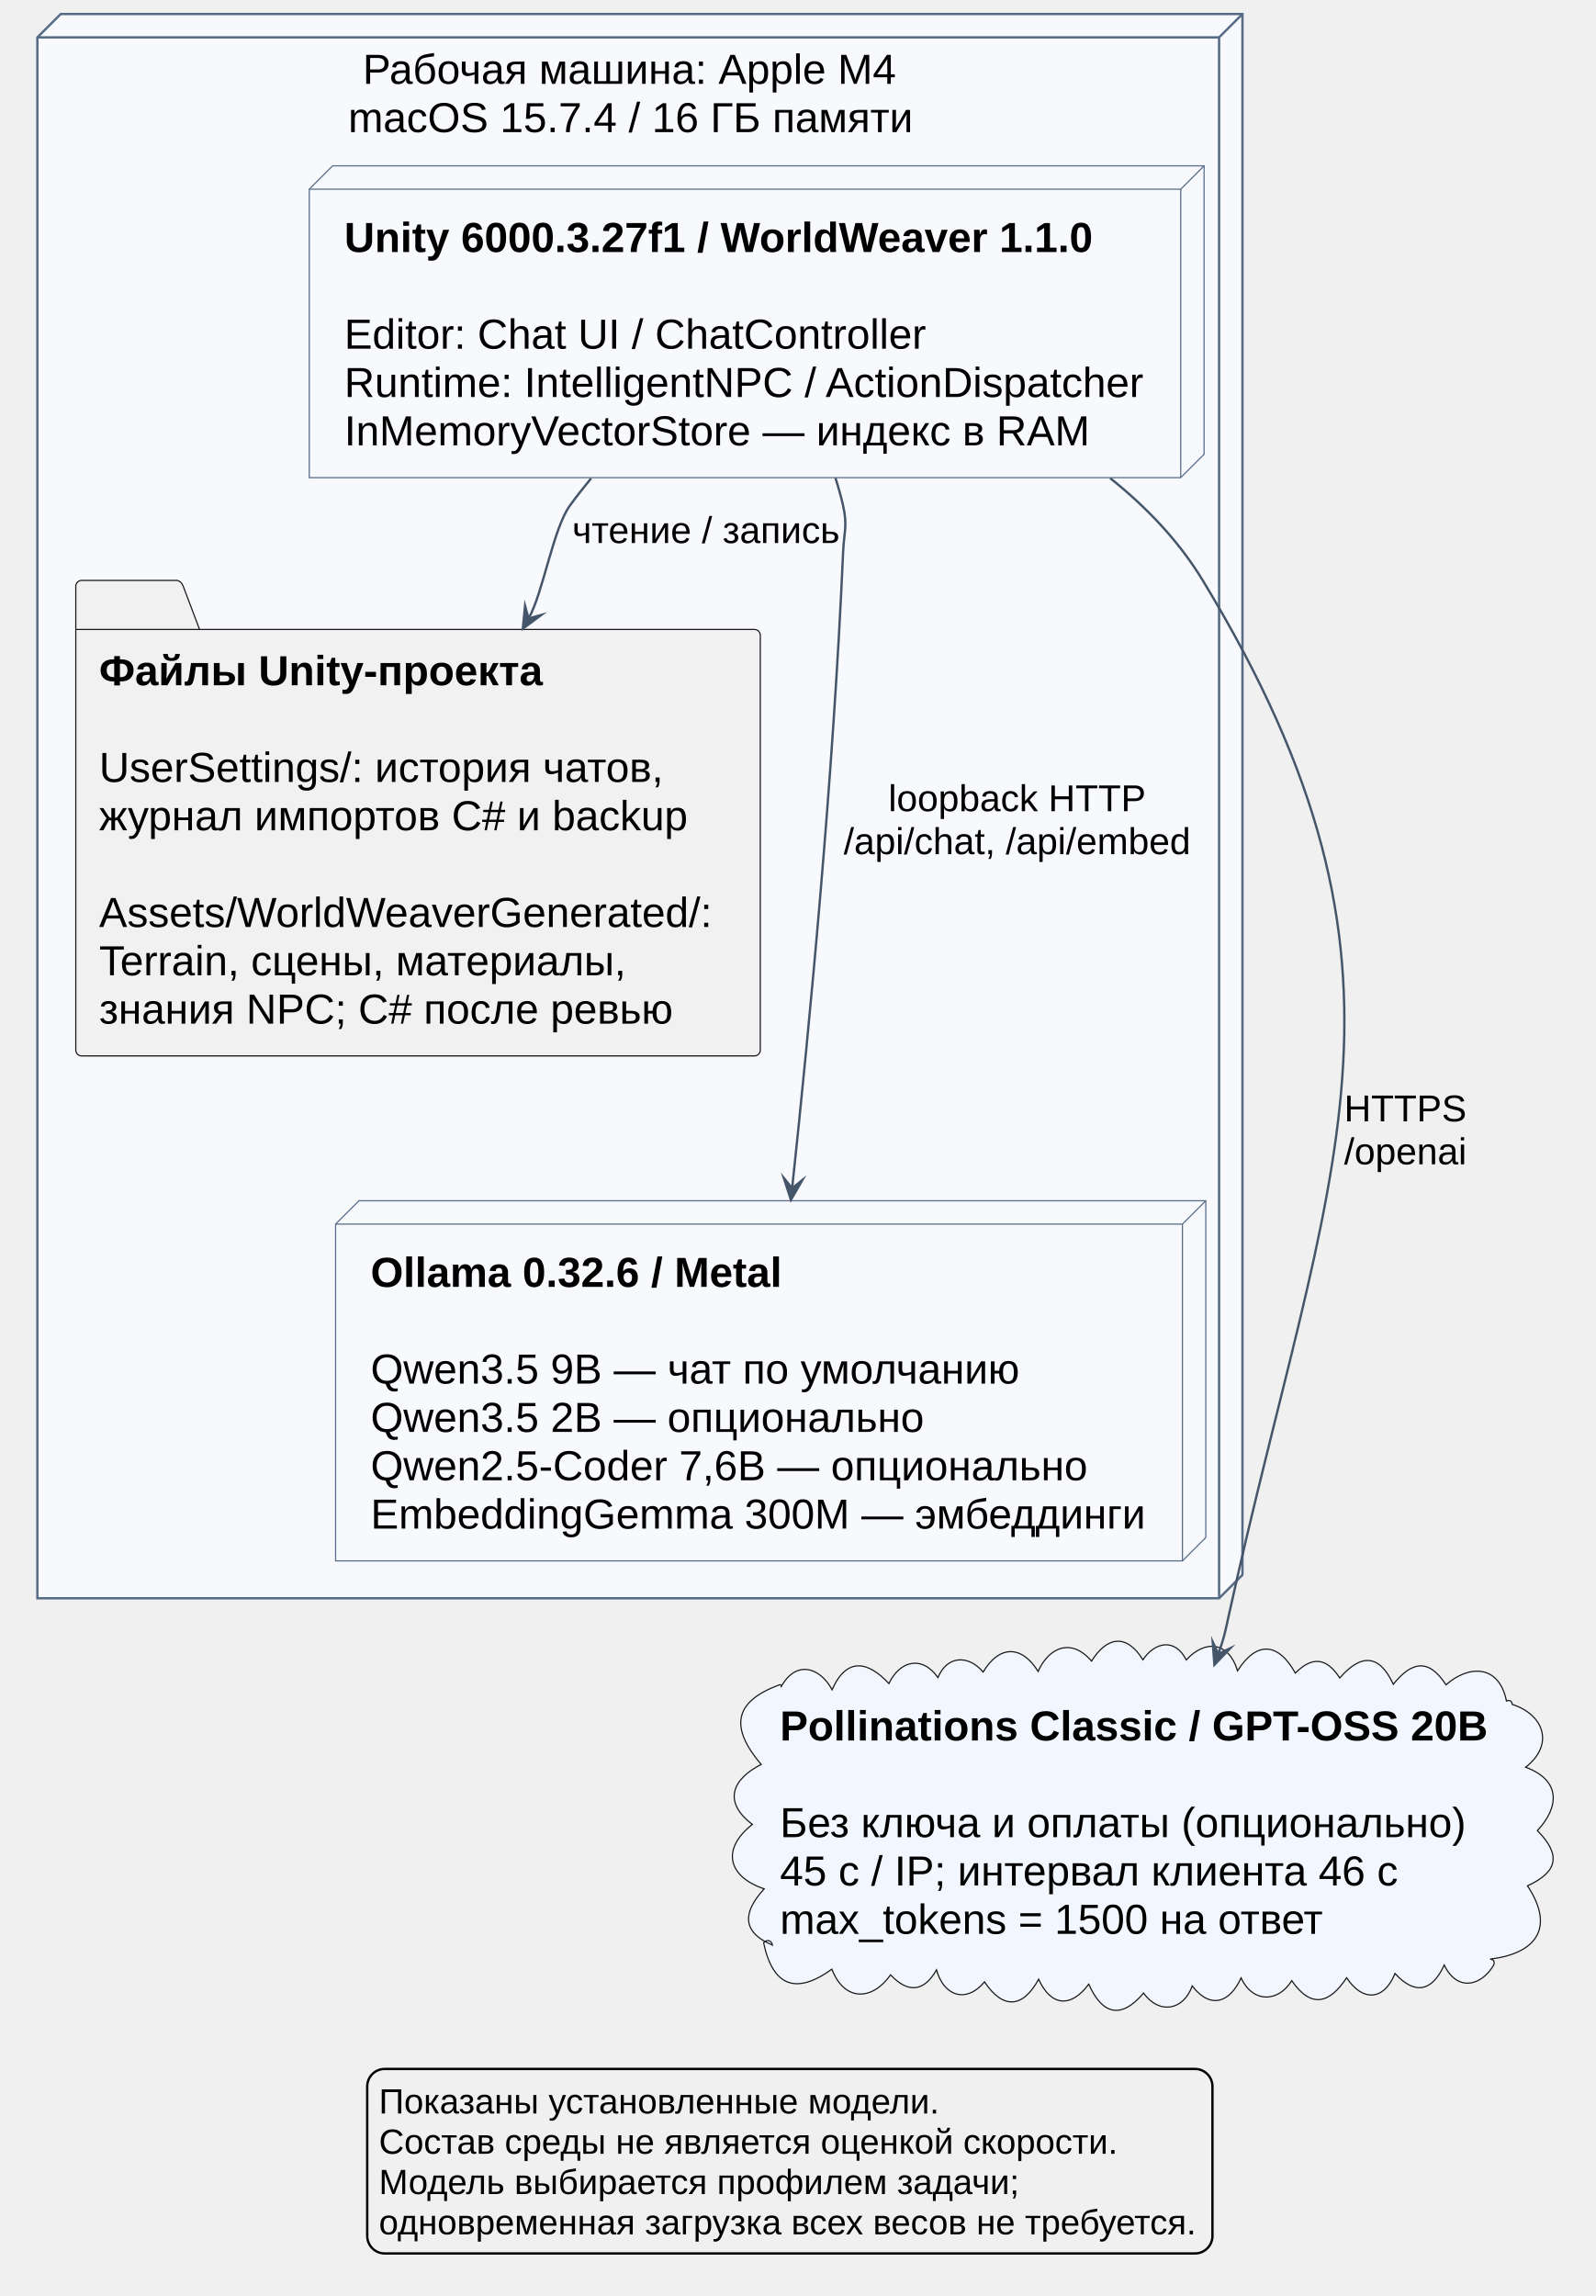
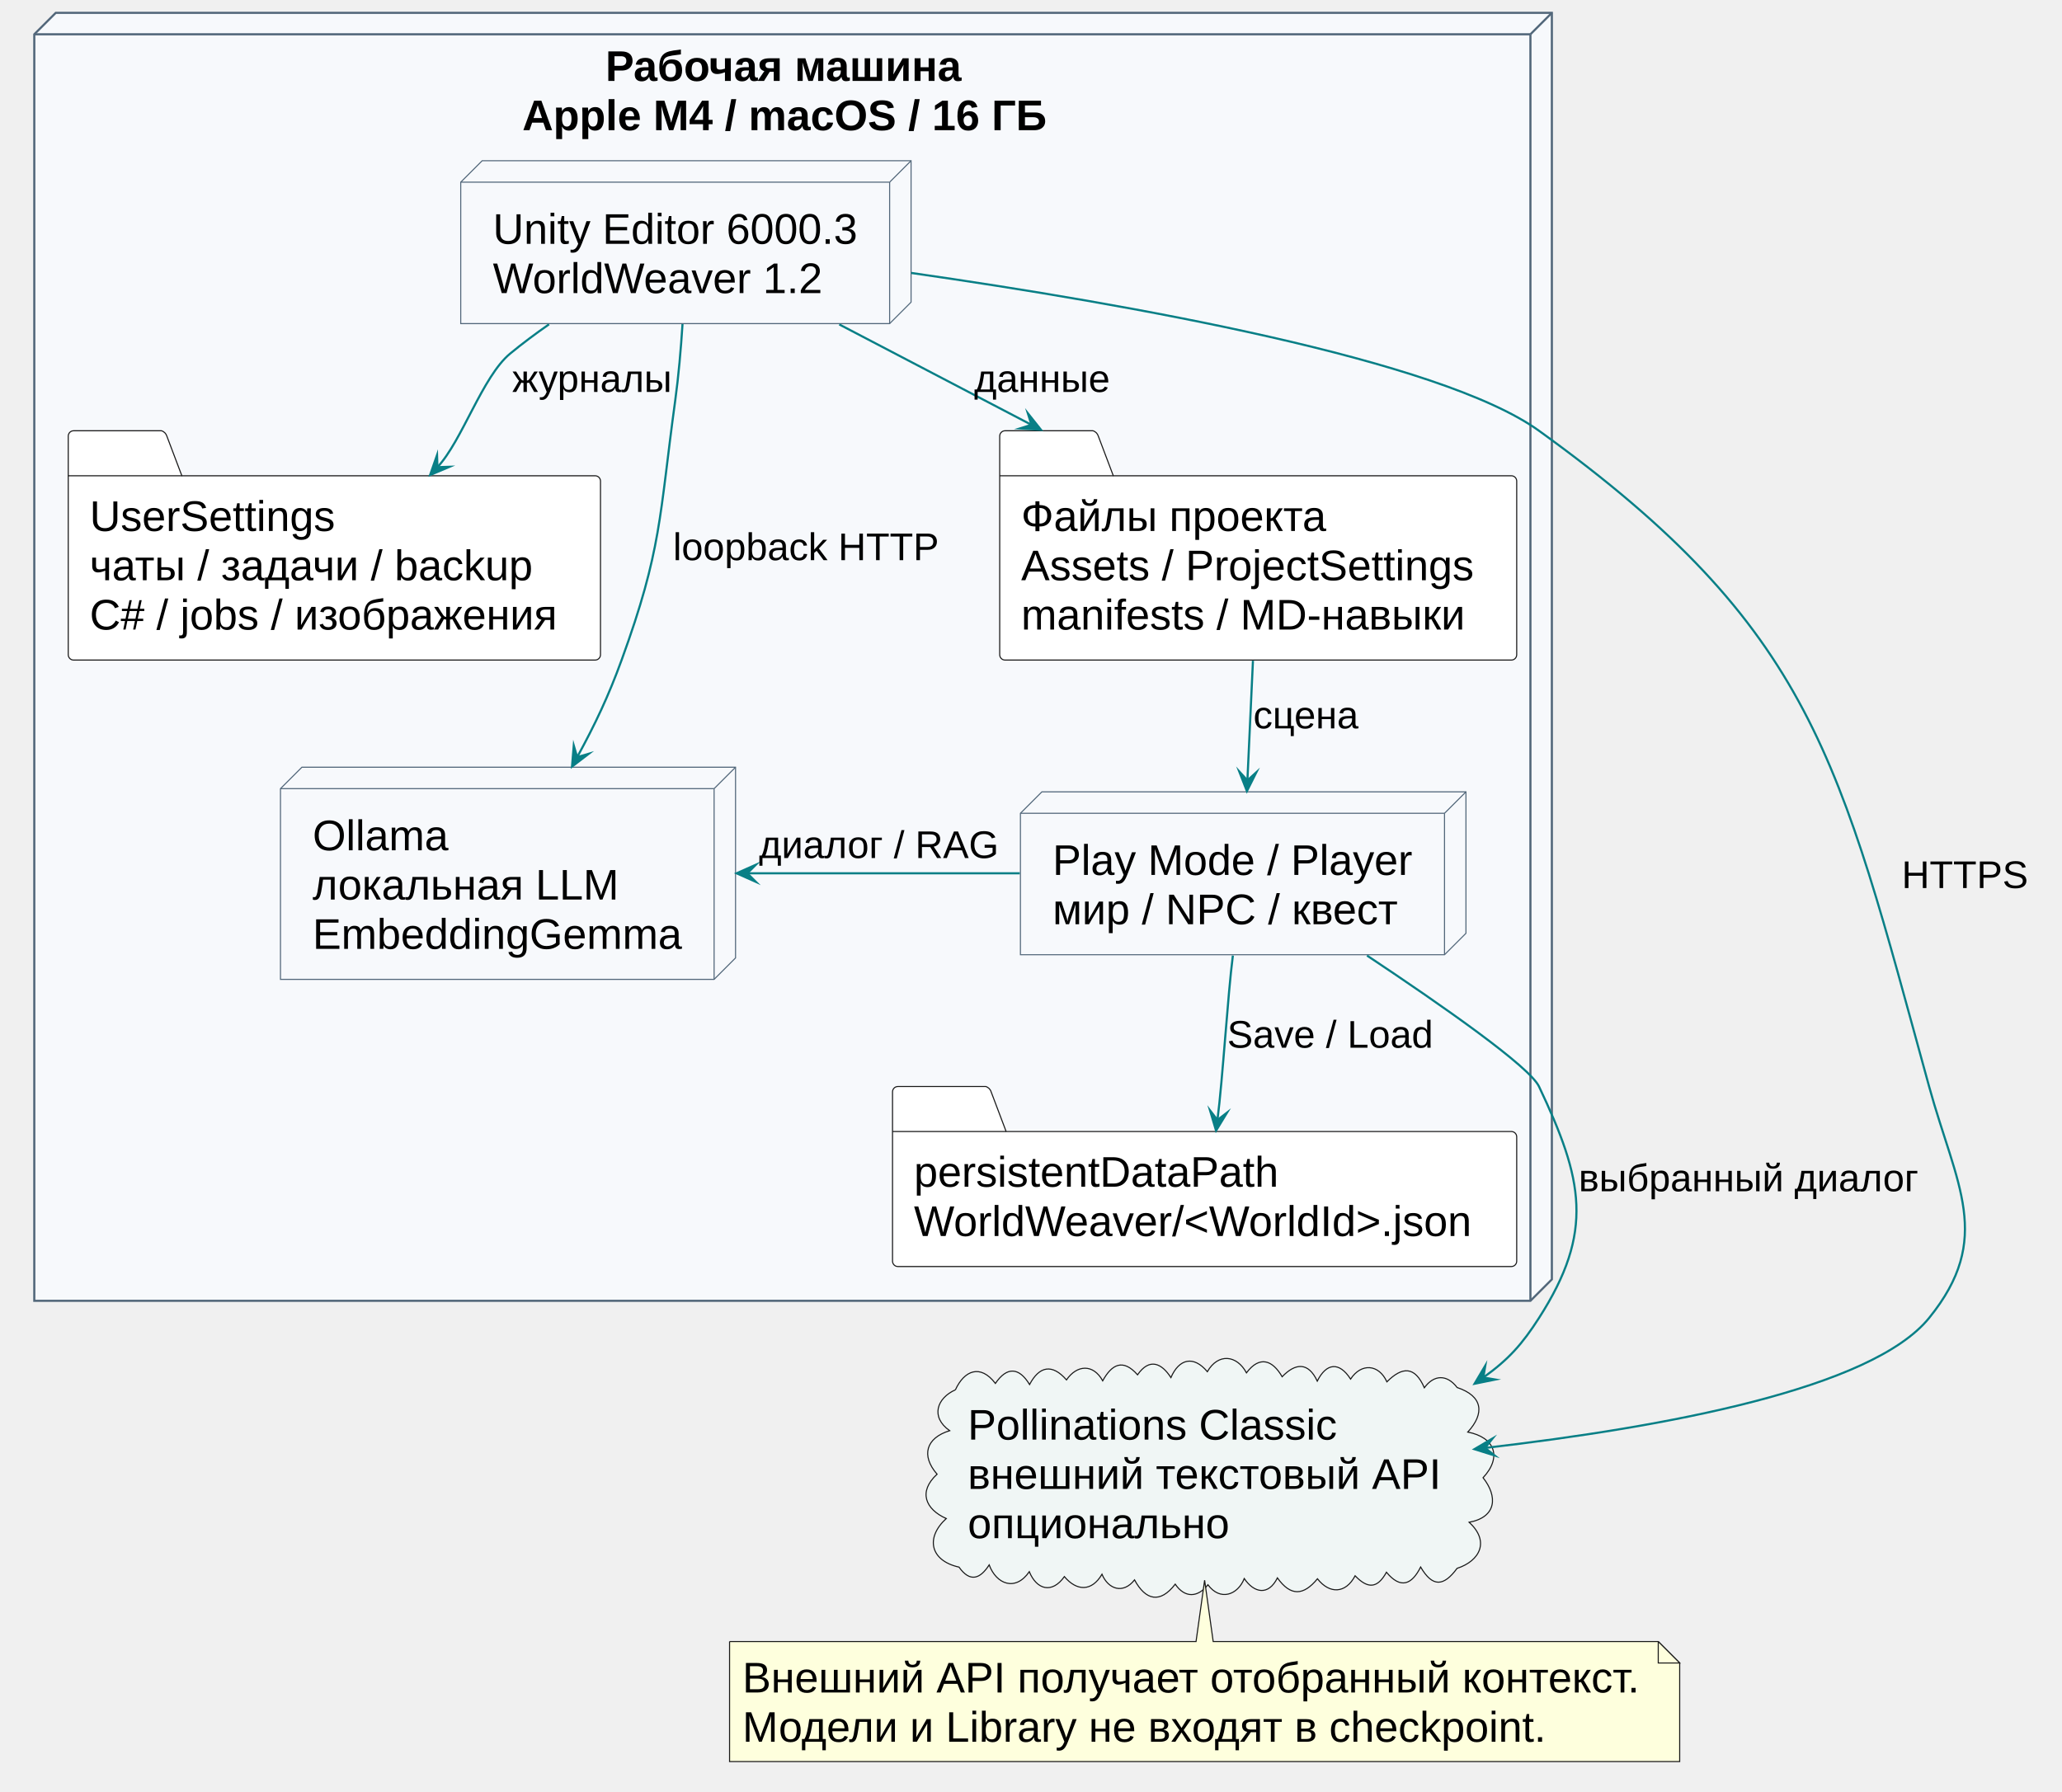
- <svg xmlns="http://www.w3.org/2000/svg" version="1.1" data-diagram-type="DESCRIPTION" style="width:683px;height:983px;background:#FFFFFF;" width="683px" height="983px" viewBox="0 0 683 983" zoomAndPan="magnify" preserveAspectRatio="none" contentStyleType="text/css">
+ <svg xmlns="http://www.w3.org/2000/svg" version="1.1" data-diagram-type="DESCRIPTION" style="width:962px;height:836px;background:#FFFFFF;" width="962px" height="836px" viewBox="0 0 962 836" zoomAndPan="magnify" preserveAspectRatio="none" contentStyleType="text/css">
  <defs />
  <g font-family="sans-serif" lengthAdjust="spacing">
-     <g class="cluster" data-qualified-name="Host" id="ent0001" data-source-line="17">
-       <polygon points="16,16,26,6,532,6,532,674.27,522,684.27,16,684.27,16,16" fill="#F7F9FC" style="stroke:#566B85;stroke-width:1;stroke-linejoin:miter;stroke-miterlimit:10;" />
-       <line x1="522" y1="16" x2="532" y2="6" style="stroke:#566B85;stroke-width:1;" />
-       <line x1="16" y1="16" x2="522" y2="16" style="stroke:#566B85;stroke-width:1;" />
-       <line x1="522" y1="16" x2="522" y2="684.27" style="stroke:#566B85;stroke-width:1;" />
-       <text x="155.325" y="35.884" fill="#000" font-size="18" textLength="229.351" font-family="Arial">Рабочая машина: Apple M4</text>
-       <text x="149.089" y="56.582" fill="#000" font-size="18" textLength="241.822" font-family="Arial">macOS 15.7.4 / 16 ГБ памяти</text>
+     <g class="cluster" data-qualified-name="Host" id="ent0001" data-source-line="13">
+       <polygon points="16,16,26,6,724,6,724,596.98,714,606.98,16,606.98,16,16" fill="#F7F9FC" style="stroke:#52677A;stroke-width:1;stroke-linejoin:miter;stroke-miterlimit:10;" />
+       <line x1="714" y1="16" x2="724" y2="6" style="stroke:#52677A;stroke-width:1;" />
+       <line x1="16" y1="16" x2="714" y2="16" style="stroke:#52677A;stroke-width:1;" />
+       <line x1="714" y1="16" x2="714" y2="606.98" style="stroke:#52677A;stroke-width:1;" />
+       <text x="282.46" y="37.76" fill="#000" font-size="20" textLength="167.08" font-weight="700" font-family="Arial">Рабочая машина</text>
+       <text x="243.661" y="60.758" fill="#000" font-size="20" textLength="244.678" font-weight="700" font-family="Arial">Apple M4 / macOS / 16 ГБ</text>
    </g>
-     <g class="entity" data-qualified-name="Host.Unity" id="ent0002" data-source-line="18">
-       <polygon points="132.42,81,142.42,71,515.571,71,515.571,194.491,505.571,204.491,132.42,204.491,132.42,81" fill="#F7F9FC" style="stroke:#566B85;stroke-width:0.5;stroke-linejoin:miter;stroke-miterlimit:10;" />
-       <line x1="505.571" y1="81" x2="515.571" y2="71" style="stroke:#566B85;stroke-width:0.5;" />
-       <line x1="132.42" y1="81" x2="505.571" y2="81" style="stroke:#566B85;stroke-width:0.5;" />
-       <line x1="505.571" y1="81" x2="505.571" y2="204.491" style="stroke:#566B85;stroke-width:0.5;" />
-       <text x="147.42" y="107.884" fill="#000" font-size="18" textLength="321.144" font-weight="700" font-family="Arial">Unity 6000.3.27f1 / WorldWeaver 1.1.0</text>
-       <text x="147.42" y="128.582" fill="#000" font-size="18" font-family="Arial"> </text>
-       <text x="147.42" y="149.28" fill="#000" font-size="18" textLength="249.1" font-family="Arial">Editor: Chat UI / ChatController</text>
-       <text x="147.42" y="169.979" fill="#000" font-size="18" textLength="343.151" font-family="Arial">Runtime: IntelligentNPC / ActionDispatcher</text>
-       <text x="147.42" y="190.677" fill="#000" font-size="18" textLength="320.01" font-family="Arial">InMemoryVectorStore — индекс в RAM</text>
+     <g class="entity" data-qualified-name="Host.Editor" id="ent0002" data-source-line="14">
+       <polygon points="214.95,85,224.95,75,425.048,75,425.048,140.996,415.048,150.996,214.95,150.996,214.95,85" fill="#F7F9FC" style="stroke:#52677A;stroke-width:0.5;stroke-linejoin:miter;stroke-miterlimit:10;" />
+       <line x1="415.048" y1="85" x2="425.048" y2="75" style="stroke:#52677A;stroke-width:0.5;" />
+       <line x1="214.95" y1="85" x2="415.048" y2="85" style="stroke:#52677A;stroke-width:0.5;" />
+       <line x1="415.048" y1="85" x2="415.048" y2="150.996" style="stroke:#52677A;stroke-width:0.5;" />
+       <text x="229.95" y="113.76" fill="#000" font-size="20" textLength="170.098" font-family="Arial">Unity Editor 6000.3</text>
+       <text x="229.95" y="136.758" fill="#000" font-size="20" textLength="154.492" font-family="Arial">WorldWeaver 1.2</text>
    </g>
-     <g class="entity" data-qualified-name="Host.Files" id="ent0003" data-source-line="19">
-       <path d="M34.95,248.49 L75.95,248.49 A3.75,3.75 0 0 1 78.45,250.99 L85.45,269.49 L323.051,269.49 A2.5,2.5 0 0 1 325.551,271.99 L325.551,449.576 A2.5,2.5 0 0 1 323.051,452.076 L34.95,452.076 A2.5,2.5 0 0 1 32.45,449.576 L32.45,250.99 A2.5,2.5 0 0 1 34.95,248.49" style="stroke:#181818;stroke-width:0.5;" fill="#F1F1F1" />
-       <line x1="32.45" y1="269.49" x2="85.45" y2="269.49" style="stroke:#181818;stroke-width:0.5;" />
-       <text x="42.45" y="293.374" fill="#000" font-size="18" textLength="189.949" font-weight="700" font-family="Arial">Файлы Unity-проекта</text>
-       <text x="42.45" y="314.072" fill="#000" font-size="18" font-family="Arial"> </text>
-       <text x="42.45" y="334.77" fill="#000" font-size="18" textLength="242.376" font-family="Arial">UserSettings/: история чатов,</text>
-       <text x="42.45" y="355.469" fill="#000" font-size="18" textLength="252.633" font-family="Arial">журнал импортов C# и backup</text>
-       <text x="42.45" y="376.167" fill="#000" font-size="18" font-family="Arial"> </text>
-       <text x="42.45" y="396.865" fill="#000" font-size="18" textLength="263.101" font-family="Arial">Assets/WorldWeaverGenerated/:</text>
-       <text x="42.45" y="417.563" fill="#000" font-size="18" textLength="228.375" font-family="Arial">Terrain, сцены, материалы,</text>
-       <text x="42.45" y="438.261" fill="#000" font-size="18" textLength="245.698" font-family="Arial">знания NPC; C# после ревью</text>
+     <g class="entity" data-qualified-name="Host.State" id="ent0003" data-source-line="15">
+       <path d="M34.34,201 L75.34,201 A3.75,3.75 0 0 1 77.84,203.5 L84.84,222 L277.651,222 A2.5,2.5 0 0 1 280.151,224.5 L280.151,305.494 A2.5,2.5 0 0 1 277.651,307.994 L34.34,307.994 A2.5,2.5 0 0 1 31.84,305.494 L31.84,203.5 A2.5,2.5 0 0 1 34.34,201" style="stroke:#181818;stroke-width:0.5;" fill="#FFF" />
+       <line x1="31.84" y1="222" x2="84.84" y2="222" style="stroke:#181818;stroke-width:0.5;" />
+       <text x="41.84" y="247.76" fill="#000" font-size="20" textLength="114.492" font-family="Arial">UserSettings</text>
+       <text x="41.84" y="270.758" fill="#000" font-size="20" textLength="207.588" font-family="Arial">чаты / задачи / backup</text>
+       <text x="41.84" y="293.756" fill="#000" font-size="20" textLength="218.311" font-family="Arial">C# / jobs / изображения</text>
    </g>
-     <g class="entity" data-qualified-name="Host.Ollama" id="ent0004" data-source-line="20">
-       <polygon points="143.7,524.08,153.7,514.08,516.304,514.08,516.304,658.269,506.304,668.269,143.7,668.269,143.7,524.08" fill="#F7F9FC" style="stroke:#566B85;stroke-width:0.5;stroke-linejoin:miter;stroke-miterlimit:10;" />
-       <line x1="506.304" y1="524.08" x2="516.304" y2="514.08" style="stroke:#566B85;stroke-width:0.5;" />
-       <line x1="143.7" y1="524.08" x2="506.304" y2="524.08" style="stroke:#566B85;stroke-width:0.5;" />
-       <line x1="506.304" y1="524.08" x2="506.304" y2="668.269" style="stroke:#566B85;stroke-width:0.5;" />
-       <text x="158.7" y="550.964" fill="#000" font-size="18" textLength="176.089" font-weight="700" font-family="Arial">Ollama 0.32.6 / Metal</text>
-       <text x="158.7" y="571.662" fill="#000" font-size="18" font-family="Arial"> </text>
-       <text x="158.7" y="592.36" fill="#000" font-size="18" textLength="279.229" font-family="Arial">Qwen3.5 9B — чат по умолчанию</text>
-       <text x="158.7" y="613.059" fill="#000" font-size="18" textLength="236.979" font-family="Arial">Qwen3.5 2B — опционально</text>
-       <text x="158.7" y="633.757" fill="#000" font-size="18" textLength="307.011" font-family="Arial">Qwen2.5-Coder 7,6B — опционально</text>
-       <text x="158.7" y="654.455" fill="#000" font-size="18" textLength="332.604" font-family="Arial">EmbeddingGemma 300M — эмбеддинги</text>
+     <g class="entity" data-qualified-name="Host.Project" id="ent0004" data-source-line="16">
+       <path d="M468.9,201 L509.9,201 A3.75,3.75 0 0 1 512.4,203.5 L519.4,222 L705.101,222 A2.5,2.5 0 0 1 707.601,224.5 L707.601,305.494 A2.5,2.5 0 0 1 705.101,307.994 L468.9,307.994 A2.5,2.5 0 0 1 466.4,305.494 L466.4,203.5 A2.5,2.5 0 0 1 468.9,201" style="stroke:#181818;stroke-width:0.5;" fill="#FFF" />
+       <line x1="466.4" y1="222" x2="519.4" y2="222" style="stroke:#181818;stroke-width:0.5;" />
+       <text x="476.4" y="247.76" fill="#000" font-size="20" textLength="142.334" font-family="Arial">Файлы проекта</text>
+       <text x="476.4" y="270.758" fill="#000" font-size="20" textLength="211.201" font-family="Arial">Assets / ProjectSettings</text>
+       <text x="476.4" y="293.756" fill="#000" font-size="20" textLength="207.109" font-family="Arial">manifests / MD-навыки</text>
    </g>
-     <g class="entity" data-qualified-name="Classic" id="ent0008" data-source-line="26">
-       <path d="M334.355,722.367 C340.677,710.6 351.011,713.634 356.283,723.435 C362.587,709.213 371.742,711.285 380.626,720.787 C385.185,711.154 394.655,708.432 401.607,718.199 C405.644,708.543 414.877,708.554 420.955,715.873 C427.783,704.383 437.409,704.157 444.497,715.605 C449.121,705.213 458.806,701.095 467.385,711.186 C473.876,700.737 482.315,699.189 489.38,710.609 C494.361,703.147 503.017,701.014 507.938,710.674 C516.195,701.708 526.15,702.975 529.901,715.318 C538.177,702.336 547.407,703.268 554.636,716.312 C561.965,708.949 568.085,709.76 573.657,718.4 C582.538,708.184 590.47,707.83 596.586,721.1 C604.349,711.466 611.624,709.683 619.159,721.341 C628.847,712.732 641.875,712.529 645.044,728.27 C646.516,727.73 647.28,728.227 647.555,729.737 C660.945,733.996 665.767,746.857 653.25,756.606 C668.386,762.198 667.761,773.597 658.275,783.748 C668.396,793.978 667.273,801.335 654.046,807.388 C666.141,825.716 657.354,836.452 638.044,838.761 C639.628,838.974 640.077,839.808 639.58,841.287 C634.196,850.55 623.792,852.702 618.403,841.291 C613.261,852.469 606.024,854.407 597.323,844.922 C592.537,856.734 583.346,856.999 576.61,846.752 C569.404,857.665 561.527,860.222 553.104,847.988 C547.111,857.601 536.304,857.429 531.401,846.818 C526.768,857.096 518.521,860.633 510.487,850.262 C506.71,860.814 496.327,862.568 489.649,853.313 C479.946,864.787 471.919,862.406 466.18,849.498 C458.673,859.648 450.058,859.181 444.726,847.374 C437.944,859.821 429.526,860.399 421.543,848.518 C413.442,858.149 403.972,854.253 400.998,843.381 C395.542,852.984 388.657,853.323 381.321,845.504 C373.487,856.639 361.605,857.057 356.194,843.078 C340.756,854.236 330.883,850.348 326.96,831.761 C328.435,830.174 330.282,830.624 330.762,832.773 C316.743,826.884 318.701,817.902 327.213,808.692 C311.642,803.435 308.723,791.663 322.154,781.09 C309.198,771.272 313.802,761.566 325.923,755.433 C312.981,740.128 313.42,728.698 333.96,721.27 C334.662,721.399 334.688,721.866 334.355,722.367" style="stroke:#181818;stroke-width:0.5;" fill="#F2F7FF" />
-       <text x="333.96" y="745.154" fill="#000" font-size="18" textLength="304.084" font-weight="700" font-family="Arial">Pollinations Classic / GPT-OSS 20B</text>
-       <text x="333.96" y="765.852" fill="#000" font-size="18" font-family="Arial"> </text>
-       <text x="333.96" y="786.55" fill="#000" font-size="18" textLength="294.759" font-family="Arial">Без ключа и оплаты (опционально)</text>
-       <text x="333.96" y="807.249" fill="#000" font-size="18" textLength="265.034" font-family="Arial">45 с / IP; интервал клиента 46 с</text>
-       <text x="333.96" y="827.947" fill="#000" font-size="18" textLength="233.631" font-family="Arial">max_tokens = 1500 на ответ</text>
+     <g class="entity" data-qualified-name="Host.Ollama" id="ent0005" data-source-line="17">
+       <polygon points="130.85,367.99,140.85,357.99,343.155,357.99,343.155,446.984,333.155,456.984,130.85,456.984,130.85,367.99" fill="#F7F9FC" style="stroke:#52677A;stroke-width:0.5;stroke-linejoin:miter;stroke-miterlimit:10;" />
+       <line x1="333.155" y1="367.99" x2="343.155" y2="357.99" style="stroke:#52677A;stroke-width:0.5;" />
+       <line x1="130.85" y1="367.99" x2="333.155" y2="367.99" style="stroke:#52677A;stroke-width:0.5;" />
+       <line x1="333.155" y1="367.99" x2="333.155" y2="456.984" style="stroke:#52677A;stroke-width:0.5;" />
+       <text x="145.85" y="396.75" fill="#000" font-size="20" textLength="63.35" font-family="Arial">Ollama</text>
+       <text x="145.85" y="419.748" fill="#000" font-size="20" textLength="142.217" font-family="Arial">локальная LLM</text>
+       <text x="145.85" y="442.746" fill="#000" font-size="20" textLength="172.305" font-family="Arial">EmbeddingGemma</text>
    </g>
-     <g class="link" data-entity-1="ent0002" data-entity-2="ent0003" id="lnk5" data-source-line="21" data-link-type="dependency">
-       <path d="M253.08,204.84 C249.89,208.68 246.84,212.57 244,216.49 C236.84,226.36 232.562,253.788 226.332,264.798" style="stroke:#45556A;stroke-width:1;" fill="none" id="Unity-to-Files" />
-       <polygon points="223.87,269.15,231.784,263.287,226.332,264.798,224.821,259.347,223.87,269.15" fill="#45556A" style="stroke:#45556A;stroke-width:1;stroke-linejoin:miter;stroke-miterlimit:10;" />
-       <text x="245" y="232.498" fill="#000" font-size="16" textLength="114.742" font-family="Arial">чтение / запись</text>
+     <g class="entity" data-qualified-name="Host.Game" id="ent0006" data-source-line="18">
+       <polygon points="476.07,379.49,486.07,369.49,683.922,369.49,683.922,435.486,673.922,445.486,476.07,445.486,476.07,379.49" fill="#F7F9FC" style="stroke:#52677A;stroke-width:0.5;stroke-linejoin:miter;stroke-miterlimit:10;" />
+       <line x1="673.922" y1="379.49" x2="683.922" y2="369.49" style="stroke:#52677A;stroke-width:0.5;" />
+       <line x1="476.07" y1="379.49" x2="673.922" y2="379.49" style="stroke:#52677A;stroke-width:0.5;" />
+       <line x1="673.922" y1="379.49" x2="673.922" y2="445.486" style="stroke:#52677A;stroke-width:0.5;" />
+       <text x="491.07" y="408.25" fill="#000" font-size="20" textLength="167.852" font-family="Arial">Play Mode / Player</text>
+       <text x="491.07" y="431.248" fill="#000" font-size="20" textLength="161.27" font-family="Arial">мир / NPC / квест</text>
    </g>
-     <g class="link" data-entity-1="ent0002" data-entity-2="ent0004" id="lnk6" data-source-line="22" data-link-type="dependency">
-       <path d="M357.72,204.63 C359,208.59 360.11,212.56 361,216.49 C362.96,225.16 361.39,227.61 361,236.49 C356.81,332.25 346.8,437.198 339.18,508.748" style="stroke:#45556A;stroke-width:1;" fill="none" id="Unity-to-Ollama" />
-       <polygon points="338.65,513.72,343.581,505.194,339.18,508.748,335.626,504.347,338.65,513.72" fill="#45556A" style="stroke:#45556A;stroke-width:1;stroke-linejoin:miter;stroke-miterlimit:10;" />
-       <text x="380.387" y="347.298" fill="#000" font-size="16" textLength="110.266" font-family="Arial">loopback HTTP</text>
-       <text x="361.25" y="365.696" fill="#000" font-size="16" textLength="148.539" font-family="Arial">/api/chat, /api/embed</text>
+     <g class="entity" data-qualified-name="Host.Save" id="ent0007" data-source-line="19">
+       <path d="M418.9,506.98 L459.9,506.98 A3.75,3.75 0 0 1 462.4,509.48 L469.4,527.98 L705.101,527.98 A2.5,2.5 0 0 1 707.601,530.48 L707.601,588.476 A2.5,2.5 0 0 1 705.101,590.976 L418.9,590.976 A2.5,2.5 0 0 1 416.4,588.476 L416.4,509.48 A2.5,2.5 0 0 1 418.9,506.98" style="stroke:#181818;stroke-width:0.5;" fill="#FFF" />
+       <line x1="416.4" y1="527.98" x2="469.4" y2="527.98" style="stroke:#181818;stroke-width:0.5;" />
+       <text x="426.4" y="553.74" fill="#000" font-size="20" textLength="170.098" font-family="Arial">persistentDataPath</text>
+       <text x="426.4" y="576.738" fill="#000" font-size="20" textLength="261.201" font-family="Arial">WorldWeaver/&lt;WorldId&gt;.json</text>
    </g>
-     <g class="link" data-entity-1="ent0002" data-entity-2="ent0008" id="lnk9" data-source-line="27" data-link-type="dependency">
-       <path d="M475.36,204.72 C490.95,217.15 504.78,231.65 515,248.49 C617.34,417.17 568.29,499.56 526,692.27 C524.51,699.07 524.121,701.275 521.681,708.065" style="stroke:#45556A;stroke-width:1;" fill="none" id="Unity-to-Classic" />
-       <polygon points="519.99,712.77,526.798,705.653,521.681,708.065,519.269,702.948,519.99,712.77" fill="#45556A" style="stroke:#45556A;stroke-width:1;stroke-linejoin:miter;stroke-miterlimit:10;" />
-       <text x="575.523" y="480.088" fill="#000" font-size="16" textLength="52.445" font-family="Arial">HTTPS</text>
-       <text x="575.5" y="498.486" fill="#000" font-size="16" textLength="52.492" font-family="Arial">/openai</text>
+     <g class="entity" data-qualified-name="Cloud" id="ent0018" data-source-line="30">
+       <path d="M445.735,648.505 C449.835,639.508 457.377,636.319 464.387,645.523 C469.797,637.58 475.435,637.961 480.33,646.036 C484.921,637.359 490.921,636.268 497.556,643.873 C502.397,636.831 509.995,636.244 514.455,644.3 C518.63,636.68 523.875,633.729 530.702,641.502 C536.266,633.485 541.932,636.05 546.271,642.795 C550.08,634.032 556.795,632.321 563.273,640.042 C568.289,631.298 577.008,632.187 581.519,640.579 C587.714,632.364 593.719,634.698 598.17,642.403 C604.315,636.007 610.326,635.392 614.555,644.437 C618.83,635.904 624.809,635.285 630.098,643.496 C635.077,635.924 643.254,636.475 647.036,644.773 C654.228,637.619 660.058,637.37 664.509,647.538 C669.098,641.278 675.132,641.318 679.807,647.431 C691.783,651.41 692.792,659.468 684.777,668.225 C697.372,670.676 700.887,679.851 691.904,689.523 C698.728,698.15 698.384,707.883 685.404,710.321 C695.112,719.147 690.491,728.329 679.782,731.816 C673.524,740.297 668.376,740.757 662.775,731.197 C658.639,739.475 653.437,741.572 646.829,733.628 C642.539,741.398 638.072,741.349 632.213,735.287 C627.798,743.655 620.288,743.871 614.64,736.68 C608.106,744.635 602.134,744.923 595.963,736.272 C591.716,744.773 585.048,743.283 580.497,736.581 C577.426,744.287 569.239,747.2 563.536,739.474 C558.815,745.495 552.78,745.761 548.291,739.193 C541.182,748.421 534.443,746.708 529.305,737.196 C524.001,743.968 517.033,741.576 514.119,734.563 C509.324,742.756 502.309,742.489 496.573,735.662 C490.814,743.789 483.652,741.795 480.208,733.373 C473.742,742.757 464.838,739.229 461.487,730.205 C457.312,736.7 452.593,738.532 447.411,731.232 C434.079,728.279 431.568,717.619 441.463,708.57 C431.768,704.251 428.255,696.052 437.183,687.88 C429.582,679.12 432.063,670.97 443.044,667.573 C434.014,661.191 437.062,652.388 445.735,648.505" style="stroke:#181818;stroke-width:0.5;" fill="#F0F6F5" />
+       <text x="451.47" y="671.74" fill="#000" font-size="20" textLength="172.295" font-family="Arial">Pollinations Classic</text>
+       <text x="451.47" y="694.738" fill="#000" font-size="20" textLength="221.064" font-family="Arial">внешний текстовый API</text>
+       <text x="451.47" y="717.736" fill="#000" font-size="20" textLength="122.129" font-family="Arial">опционально</text>
    </g>
-     <g class="legend" data-source-line="30">
-       <rect x="157.237" y="885.787" width="361.921" height="78.994" fill="none" style="stroke:#000;stroke-width:1;" rx="7.5" ry="7.5" />
-       <text x="162.237" y="904.856" fill="#000" font-size="15" textLength="241.289" font-family="Arial">Показаны установленные модели.</text>
-       <text x="162.237" y="922.105" fill="#000" font-size="15" textLength="317.688" font-family="Arial">Состав среды не является оценкой скорости.</text>
-       <text x="162.237" y="939.354" fill="#000" font-size="15" textLength="275.852" font-family="Arial">Модель выбирается профилем задачи;</text>
-       <text x="162.237" y="956.602" fill="#000" font-size="15" textLength="351.921" font-family="Arial">одновременная загрузка всех весов не требуется.</text>
+     <g class="entity" data-qualified-name="GMN22" id="ent0023" data-source-line="35">
+       <path d="M340.37,765.97 L340.37,821.966 A0,0 0 0 0 340.37,821.966 L783.636,821.966 A0,0 0 0 0 783.636,821.966 L783.636,775.97 L773.636,765.97 L566,765.97 L562,737.36 L558,765.97 L340.37,765.97 A0,0 0 0 0 340.37,765.97" style="stroke:#181818;stroke-width:0.5;" fill="#FEFFDD" />
+       <path d="M773.636,765.97 L773.636,775.97 L783.636,775.97 L773.636,765.97" style="stroke:#181818;stroke-width:0.5;" fill="#FEFFDD" />
+       <text x="346.37" y="789.73" fill="#000" font-size="20" textLength="422.266" font-family="Arial">Внешний API получает отобранный контекст.</text>
+       <text x="346.37" y="812.728" fill="#000" font-size="20" textLength="376.436" font-family="Arial">Модели и Library не входят в checkpoint.</text>
+     </g>
+     <g class="link" data-entity-1="ent0002" data-entity-2="ent0003" id="lnk8" data-source-line="20" data-link-type="dependency">
+       <path d="M256.14,151.33 C249.85,155.71 243.69,160.3 238,165 C225.08,175.66 215.638,205.651 204.078,217.991" style="stroke:#087F86;stroke-width:1;" fill="none" id="Editor-to-State" />
+       <polygon points="200.66,221.64,209.732,217.807,204.078,217.991,203.894,212.337,200.66,221.64" fill="#087F86" style="stroke:#087F86;stroke-width:1;stroke-linejoin:miter;stroke-miterlimit:10;" />
+       <text x="239" y="182.884" fill="#000" font-size="18" textLength="74.443" font-family="Arial">журналы</text>
+     </g>
+     <g class="link" data-entity-1="ent0002" data-entity-2="ent0004" id="lnk9" data-source-line="21" data-link-type="dependency">
+       <path d="M391.55,151.38 C420.44,166.47 449.858,181.845 481.208,198.225" style="stroke:#087F86;stroke-width:1;" fill="none" id="Editor-to-Project" />
+       <polygon points="485.64,200.54,479.516,192.827,481.208,198.225,475.811,199.917,485.64,200.54" fill="#087F86" style="stroke:#087F86;stroke-width:1;stroke-linejoin:miter;stroke-miterlimit:10;" />
+       <text x="454.5" y="182.884" fill="#000" font-size="18" textLength="63.343" font-family="Arial">данные</text>
+     </g>
+     <g class="link" data-entity-1="ent0004" data-entity-2="ent0006" id="lnk12" data-source-line="24" data-link-type="dependency">
+       <path d="M584.55,308.3 C583.62,328.37 582.811,345.805 581.961,364.155" style="stroke:#087F86;stroke-width:1;" fill="none" id="Project-to-Game" />
+       <polygon points="581.73,369.15,586.142,360.345,581.961,364.155,578.151,359.975,581.73,369.15" fill="#087F86" style="stroke:#087F86;stroke-width:1;stroke-linejoin:miter;stroke-miterlimit:10;" />
+       <text x="584.71" y="339.874" fill="#000" font-size="18" textLength="49.271" font-family="Arial">сцена</text>
+     </g>
+     <g class="link" data-entity-1="ent0005" data-entity-2="ent0006" id="lnk16" data-source-line="27" data-link-type="dependency">
+       <path d="M348.65,407.49 C390.73,407.49 433.93,407.49 475.77,407.49" style="stroke:#087F86;stroke-width:1;" fill="none" id="Ollama-backto-Game" />
+       <polygon points="343.65,407.49,352.65,411.49,348.65,407.49,352.65,403.49,343.65,407.49" fill="#087F86" style="stroke:#087F86;stroke-width:1;stroke-linejoin:miter;stroke-miterlimit:10;" />
+       <text x="354.11" y="400.374" fill="#000" font-size="18" textLength="111.656" font-family="Arial">диалог / RAG</text>
+     </g>
+     <g class="link" data-entity-1="ent0002" data-entity-2="ent0005" id="lnk14" data-source-line="26" data-link-type="dependency">
+       <path d="M318.42,151.23 C317.68,162.73 316.59,175.42 315,187 C307.55,241.4 308.76,256.38 290,307.99 C283.9,324.78 277.73,337.834 269.27,353.294" style="stroke:#087F86;stroke-width:1;" fill="none" id="Editor-to-Ollama" />
+       <polygon points="266.87,357.68,274.699,351.705,269.27,353.294,267.681,347.865,266.87,357.68" fill="#087F86" style="stroke:#087F86;stroke-width:1;stroke-linejoin:miter;stroke-miterlimit:10;" />
+       <text x="314" y="261.374" fill="#000" font-size="18" textLength="124.049" font-family="Arial">loopback HTTP</text>
+     </g>
+     <g class="link" data-entity-1="ent0006" data-entity-2="ent0007" id="lnk17" data-source-line="28" data-link-type="dependency">
+       <path d="M575.18,445.87 C572.76,464.59 570.471,503.351 567.981,522.611" style="stroke:#087F86;stroke-width:1;" fill="none" id="Game-to-Save" />
+       <polygon points="567.34,527.57,572.461,519.157,567.981,522.611,564.527,518.131,567.34,527.57" fill="#087F86" style="stroke:#087F86;stroke-width:1;stroke-linejoin:miter;stroke-miterlimit:10;" />
+       <text x="572.54" y="488.864" fill="#000" font-size="18" textLength="96.073" font-family="Arial">Save / Load</text>
+     </g>
+     <g class="link" data-entity-1="ent0002" data-entity-2="ent0018" id="lnk20" data-source-line="32" data-link-type="dependency">
+       <path d="M425.14,127.36 C526.76,141.95 671.89,167.75 718,201 C846.35,293.54 858.05,354.41 900,506.98 C912.72,553.26 930.22,577.69 900,614.98 C873.23,648 777.447,665.803 692.847,675.623" style="stroke:#087F86;stroke-width:1;" fill="none" id="Editor-to-Cloud" />
+       <polygon points="687.88,676.2,697.281,679.136,692.847,675.623,696.359,671.189,687.88,676.2" fill="#087F86" style="stroke:#087F86;stroke-width:1;stroke-linejoin:miter;stroke-miterlimit:10;" />
+       <text x="887.21" y="414.374" fill="#000" font-size="18" textLength="59.001" font-family="Arial">HTTPS</text>
+     </g>
+     <g class="link" data-entity-1="ent0006" data-entity-2="ent0018" id="lnk21" data-source-line="33" data-link-type="dependency">
+       <path d="M637.77,445.87 C673.6,469.7 713.64,497.77 718,506.98 C738.55,550.36 743.92,574.58 718,614.98 C710.2,627.14 703.823,634.36 692.013,642.77" style="stroke:#087F86;stroke-width:1;" fill="none" id="Game-to-Cloud" />
+       <polygon points="687.94,645.67,697.591,643.708,692.013,642.77,692.951,637.191,687.94,645.67" fill="#087F86" style="stroke:#087F86;stroke-width:1;stroke-linejoin:miter;stroke-miterlimit:10;" />
+       <text x="736.48" y="555.864" fill="#000" font-size="18" textLength="158.353" font-family="Arial">выбранный диалог</text>
    </g>
  </g>
</svg>
